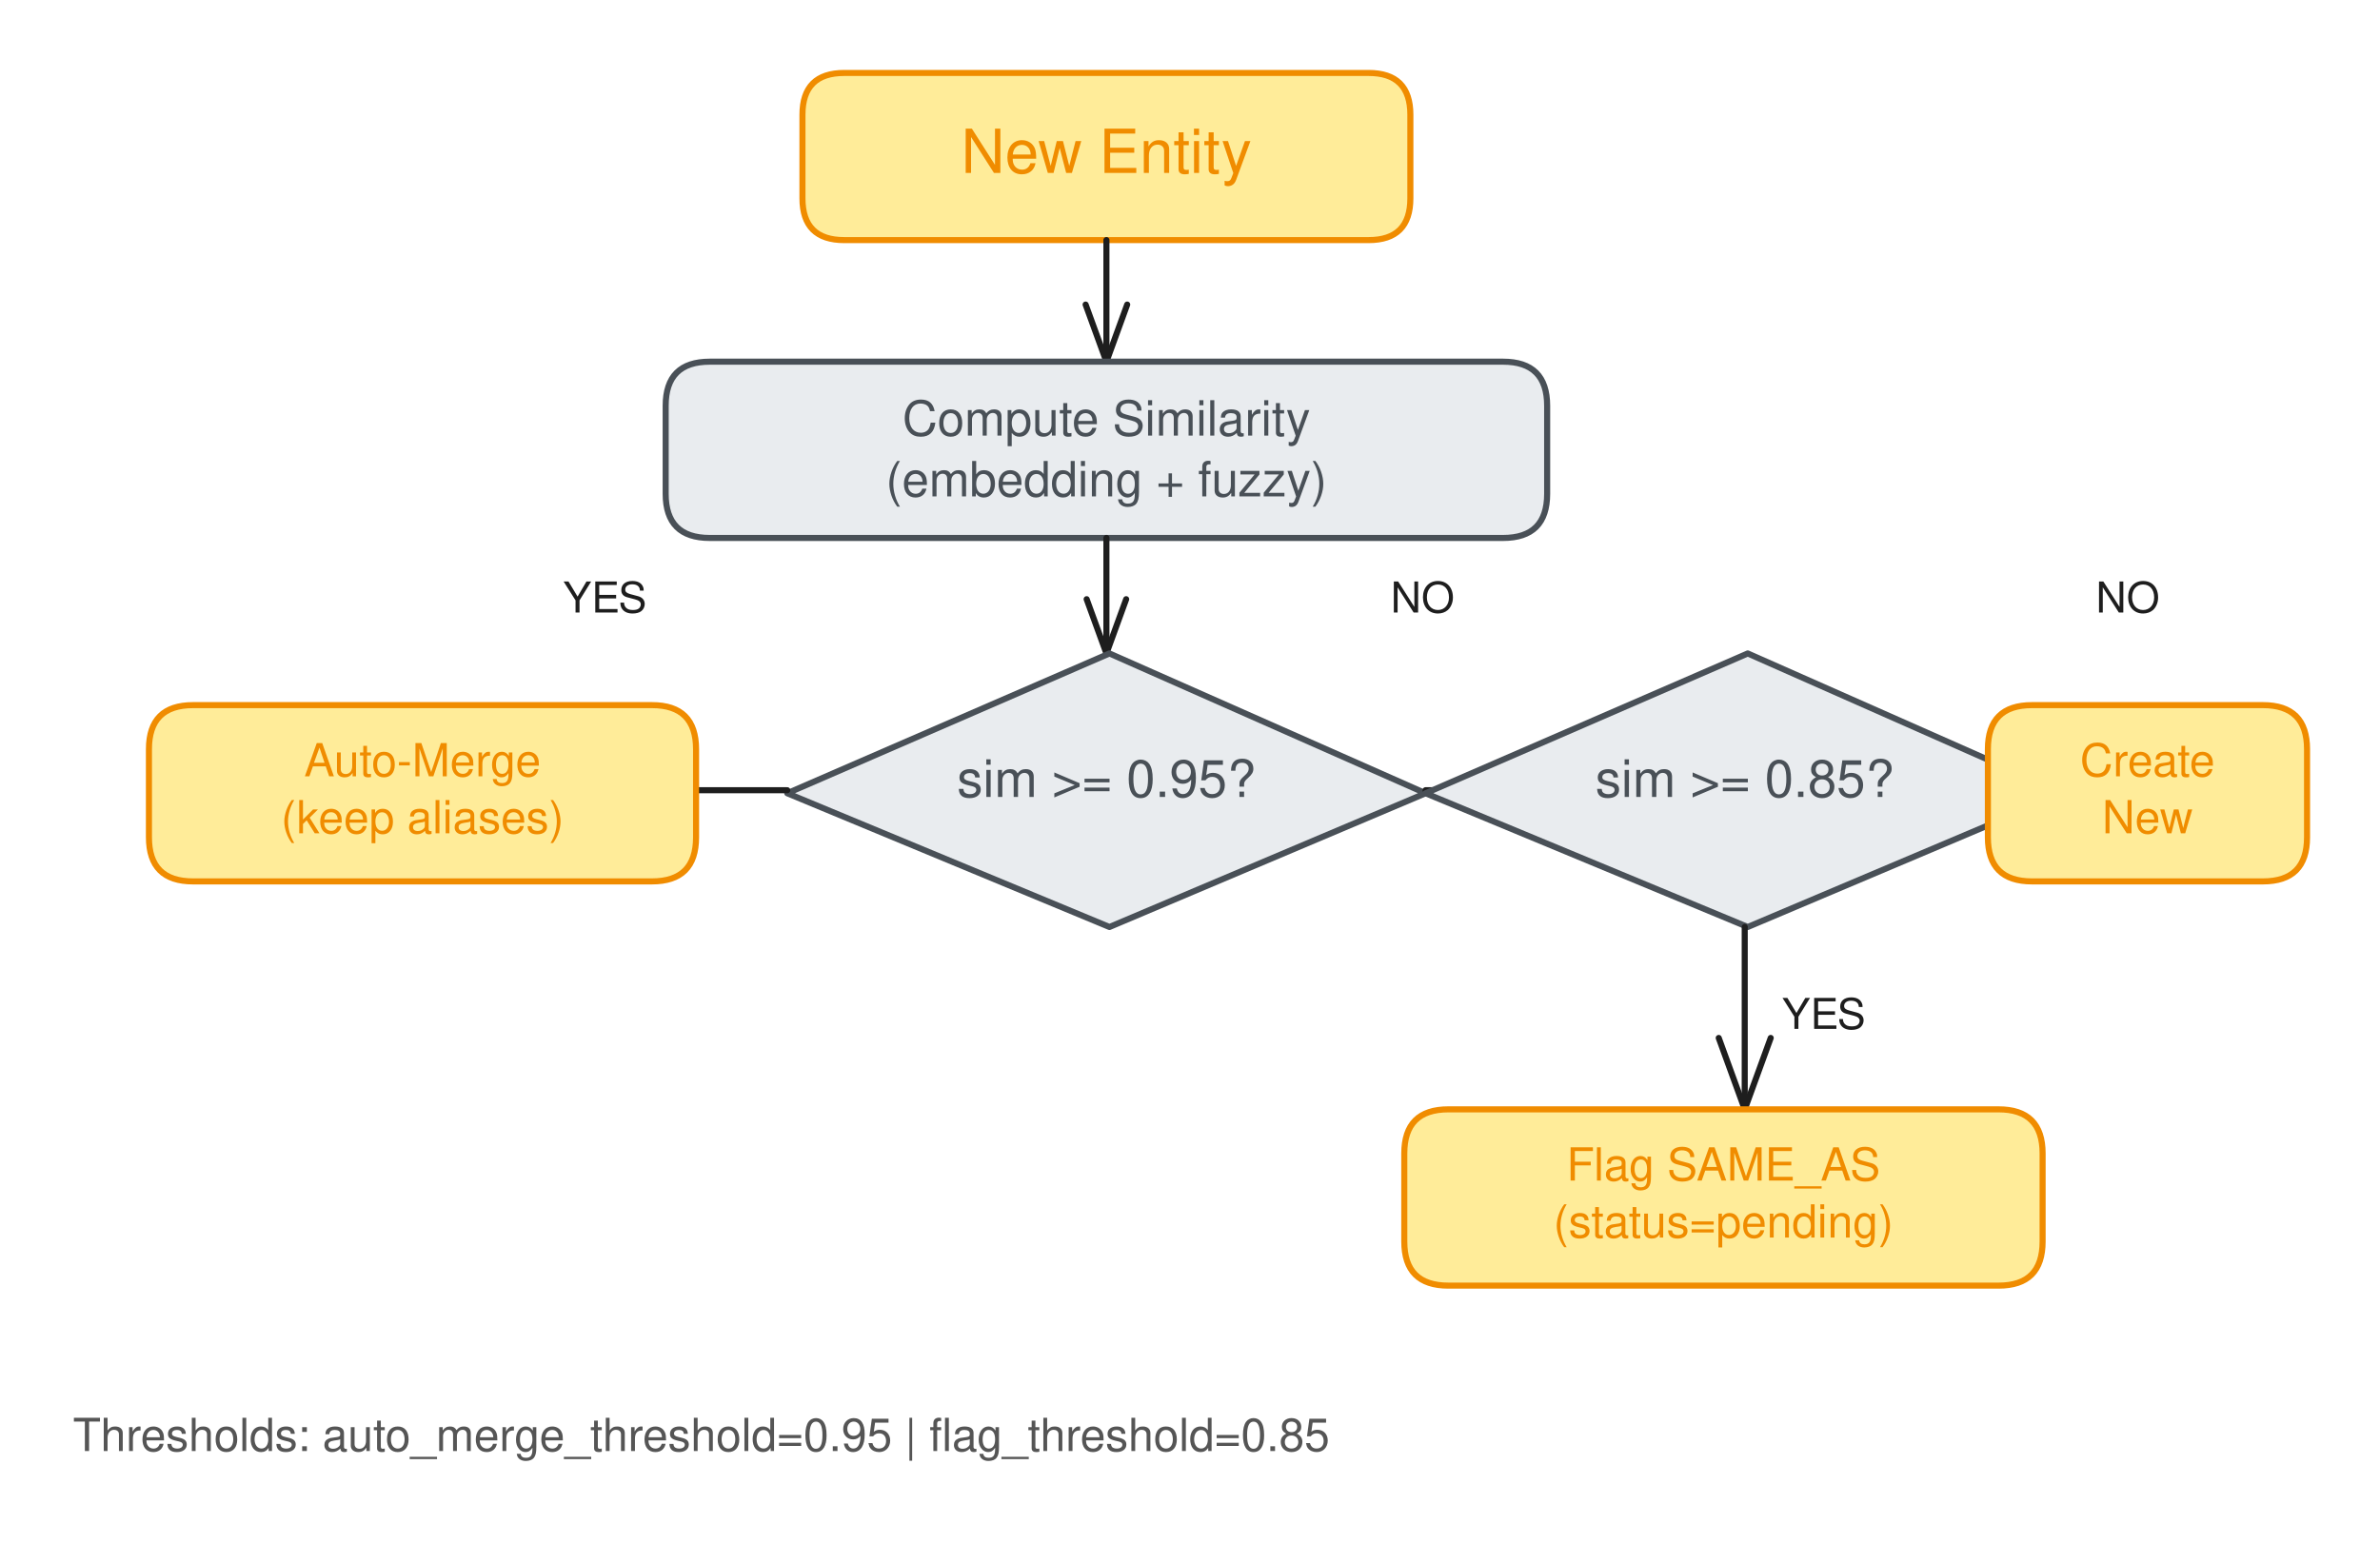
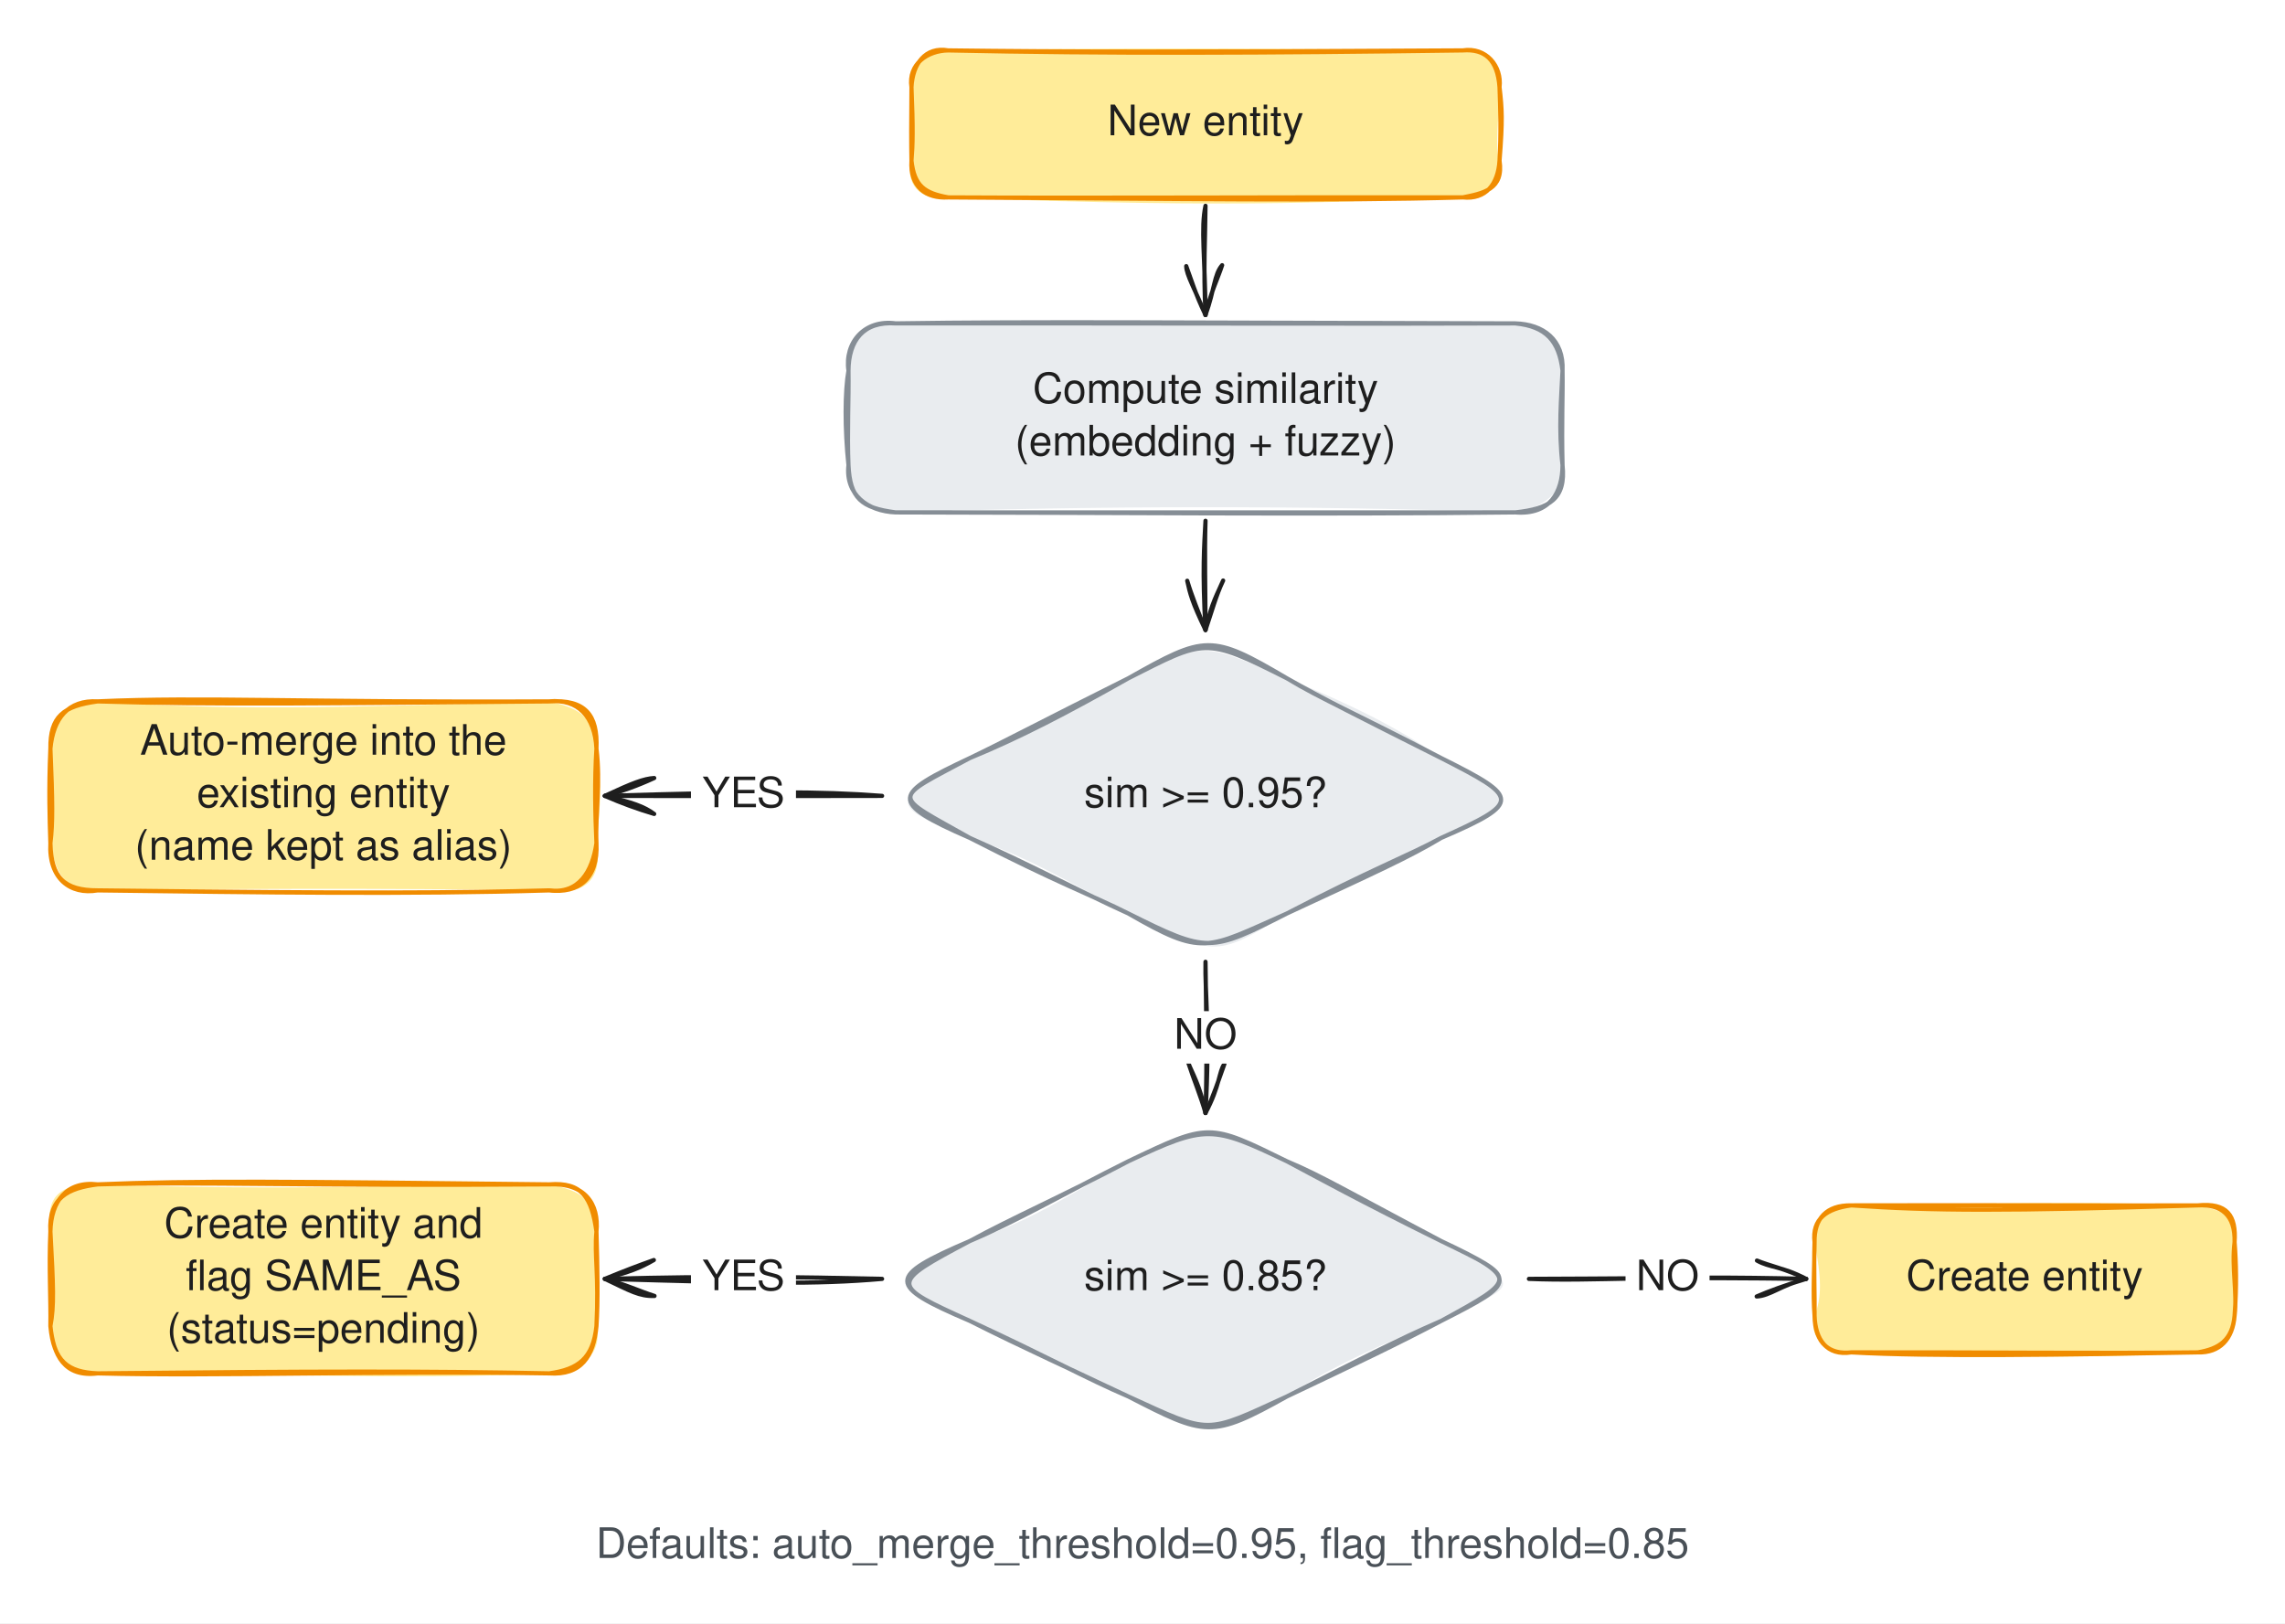
- <svg xmlns="http://www.w3.org/2000/svg" version="1.1" viewBox="0 0 783 508" width="783" height="508">
+ <svg xmlns="http://www.w3.org/2000/svg" version="1.1" viewBox="0 0 1088 773" width="1088" height="773">
  <defs>
    <style class="style-fonts">
      </style>
  </defs>
-   <rect x="0" y="0" width="783" height="508" fill="#ffffff" />
-   <g stroke-linecap="round" transform="translate(264 24) rotate(0 100 27.5)">
-     <path d="M13.75 0 C55.14 0, 96.54 0, 186.25 0 C195.42 0, 200 4.58, 200 13.75 C200 20.64, 200 27.54, 200 41.25 C200 50.42, 195.42 55, 186.25 55 C139.53 55, 92.81 55, 13.75 55 C4.58 55, 0 50.42, 0 41.25 C0 33.37, 0 25.49, 0 13.75 C0 4.58, 4.58 0, 13.75 0" stroke="none" stroke-width="0" fill="#ffec99" />
-     <path d="M13.75 0 C48.25 0, 82.75 0, 186.25 0 M13.75 0 C73.09 0, 132.43 0, 186.25 0 M186.25 0 C195.42 0, 200 4.58, 200 13.75 M186.25 0 C195.42 0, 200 4.58, 200 13.75 M200 13.75 C200 20.21, 200 26.68, 200 41.25 M200 13.75 C200 24.17, 200 34.6, 200 41.25 M200 41.25 C200 50.42, 195.42 55, 186.25 55 M200 41.25 C200 50.42, 195.42 55, 186.25 55 M186.25 55 C146.34 55, 106.44 55, 13.75 55 M186.25 55 C146.29 55, 106.33 55, 13.75 55 M13.75 55 C4.58 55, 0 50.42, 0 41.25 M13.75 55 C4.58 55, 0 50.42, 0 41.25 M0 41.25 C0 30.98, 0 20.7, 0 13.75 M0 41.25 C0 31.55, 0 21.84, 0 13.75 M0 13.75 C0 4.58, 4.58 0, 13.75 0 M0 13.75 C0 4.58, 4.58 0, 13.75 0" stroke="#f08c00" stroke-width="2" fill="none" />
+   <rect x="0" y="0" width="1088" height="773" fill="#ffffff" />
+   <g stroke-linecap="round" transform="translate(434 24) rotate(0 140 35)">
+     <path d="M17.5 0 C102.2 -1.52, 185.84 -0.78, 262.5 0 C274.1 -3.42, 278.52 6.93, 280 17.5 C279.72 30.21, 277.68 47.99, 280 52.5 C283.35 63.33, 276.86 69.14, 262.5 70 C211.74 71.48, 163.09 75.74, 17.5 70 C3.34 72.29, -3.08 62.43, 0 52.5 C-1.42 44.19, 2.51 30.84, 0 17.5 C-0.94 6.49, 4.63 0.43, 17.5 0" stroke="none" stroke-width="0" fill="#ffec99" />
+     <path d="M17.5 0 C72.53 0.7, 127.76 0.79, 262.5 0 M17.5 0 C93.02 1.61, 168.56 1.3, 262.5 0 M262.5 0 C273.59 -1.76, 281.19 7.48, 280 17.5 M262.5 0 C273.08 -0.81, 279.07 4.46, 280 17.5 M280 17.5 C281.21 28.11, 281.54 32.93, 280 52.5 M280 17.5 C280.41 28.51, 280.74 39.66, 280 52.5 M280 52.5 C279.32 63.68, 273.52 71.15, 262.5 70 M280 52.5 C282.1 66.31, 272.04 68.08, 262.5 70 M262.5 70 C198.04 71.85, 130.93 70.62, 17.5 70 M262.5 70 C175.88 69.82, 89.28 70.4, 17.5 70 M17.5 70 C6.94 70.64, -0.83 65.05, 0 52.5 M17.5 70 C6.13 67.96, 1.33 64.51, 0 52.5 M0 52.5 C0.63 45.1, 0.82 37.09, 0 17.5 M0 52.5 C-0.16 43.9, -0.15 35.51, 0 17.5 M0 17.5 C-1.65 6.5, 7.62 0.12, 17.5 0 M0 17.5 C0.54 6.43, 6.58 -1.94, 17.5 0" stroke="#f08c00" stroke-width="2" fill="none" />
  </g>
-   <g transform="translate(269 39) rotate(0 95 12.5)">
-     <text x="95" y="17.9" font-family="Helvetica, Segoe UI Emoji" font-size="20px" fill="#f08c00" text-anchor="middle" style="white-space: pre;" direction="ltr" dominant-baseline="alphabetic">New Entity</text>
+   <g transform="translate(450 46.5) rotate(0 124 12.5)">
+     <text x="124" y="17.9" font-family="Helvetica, Segoe UI Emoji" font-size="20px" fill="#1e1e1e" text-anchor="middle" style="white-space: pre;" direction="ltr" dominant-baseline="alphabetic">New entity</text>
+   </g>
+   <g stroke-linecap="round" transform="translate(404 154) rotate(0 170 45)">
+     <path d="M22.5 0 C88.14 -0.83, 156.11 -1.92, 317.5 0 C329.07 0.12, 340.23 8.41, 340 22.5 C340.73 35.59, 340.31 47.35, 340 67.5 C341.48 80.51, 329.69 88.23, 317.5 90 C216.39 86.57, 116.18 86.84, 22.5 90 C7.48 88.36, -1.64 83.13, 0 67.5 C-3.5 54.66, -0.71 40.12, 0 22.5 C0.67 5.12, 10.59 -1.48, 22.5 0" stroke="none" stroke-width="0" fill="#e9ecef" />
+     <path d="M22.5 0 C88.52 -1.01, 157.59 -0.33, 317.5 0 M22.5 0 C138.38 -0.09, 255.41 0.28, 317.5 0 M317.5 0 C330.73 0.36, 340.7 7.66, 340 22.5 M317.5 0 C332.21 1.44, 338.33 8.45, 340 22.5 M340 22.5 C339.4 35.75, 337.98 50.13, 340 67.5 M340 22.5 C340.19 35.47, 339.52 46.75, 340 67.5 M340 67.5 C341.7 83.62, 333.79 88.27, 317.5 90 M340 67.5 C339.94 80.29, 334.12 91.32, 317.5 90 M317.5 90 C221.31 91.13, 122.53 90.09, 22.5 90 M317.5 90 C252.93 89.97, 188.88 90.06, 22.5 90 M22.5 90 C9.06 89.49, -1.54 81.49, 0 67.5 M22.5 90 C5.92 87.89, 0.76 83.23, 0 67.5 M0 67.5 C-1.84 50.05, -1.73 32.14, 0 22.5 M0 67.5 C-0.65 52.17, 0.23 35.26, 0 22.5 M0 22.5 C0.1 8.16, 7.09 -1.11, 22.5 0 M0 22.5 C-1.94 9.01, 7.7 -2.05, 22.5 0" stroke="#868e96" stroke-width="2" fill="none" />
+   </g>
+   <g transform="translate(420 174) rotate(0 154 25)">
+     <text x="154" y="17.9" font-family="Helvetica, Segoe UI Emoji" font-size="20px" fill="#1e1e1e" text-anchor="middle" style="white-space: pre;" direction="ltr" dominant-baseline="alphabetic">Compute similarity</text>
+     <text x="154" y="42.9" font-family="Helvetica, Segoe UI Emoji" font-size="20px" fill="#1e1e1e" text-anchor="middle" style="white-space: pre;" direction="ltr" dominant-baseline="alphabetic">(embedding + fuzzy)</text>
  </g>
  <g stroke-linecap="round">
-     <g transform="translate(364 79) rotate(0 0 20)">
-       <path d="M0 0 C0 8, 0 16, 0 40 M0 0 C0 11.52, 0 23.04, 0 40" stroke="#1e1e1e" stroke-width="2" fill="none" />
+     <g transform="translate(574 98) rotate(0 0 26)">
+       <path d="M0 0 C-2.32 10.75, -0.19 24.27, 0 52 M0 0 C-0.11 14.96, -1.07 29.03, 0 52" stroke="#1e1e1e" stroke-width="2" fill="none" />
    </g>
-     <g transform="translate(364 79) rotate(0 0 20)">
-       <path d="M-6.84 21.21 C-5.47 24.97, -4.1 28.72, 0 40 M-6.84 21.21 C-4.87 26.62, -2.9 32.03, 0 40" stroke="#1e1e1e" stroke-width="2" fill="none" />
+     <g transform="translate(574 98) rotate(0 0 26)">
+       <path d="M-9.17 28.74 C-9.15 32.88, -4.94 39.87, 0 52 M-9.17 28.74 C-6.64 35.55, -5.01 41.49, 0 52" stroke="#1e1e1e" stroke-width="2" fill="none" />
    </g>
-     <g transform="translate(364 79) rotate(0 0 20)">
-       <path d="M6.84 21.21 C5.47 24.97, 4.1 28.72, 0 40 M6.84 21.21 C4.87 26.62, 2.9 32.03, 0 40" stroke="#1e1e1e" stroke-width="2" fill="none" />
+     <g transform="translate(574 98) rotate(0 0 26)">
+       <path d="M7.92 28.29 C4.06 32.7, 4.39 39.79, 0 52 M7.92 28.29 C5.62 35.26, 2.41 41.33, 0 52" stroke="#1e1e1e" stroke-width="2" fill="none" />
    </g>
  </g>
  <mask />
-   <g stroke-linecap="round" transform="translate(219 119) rotate(0 145 29)">
-     <path d="M14.5 0 C92.78 0, 171.06 0, 275.5 0 C285.17 0, 290 4.83, 290 14.5 C290 21.08, 290 27.65, 290 43.5 C290 53.17, 285.17 58, 275.5 58 C203.17 58, 130.85 58, 14.5 58 C4.83 58, 0 53.17, 0 43.5 C0 37.23, 0 30.96, 0 14.5 C0 4.83, 4.83 0, 14.5 0" stroke="none" stroke-width="0" fill="#e9ecef" />
-     <path d="M14.5 0 C66.71 0, 118.91 0, 275.5 0 M14.5 0 C108.45 0, 202.4 0, 275.5 0 M275.5 0 C285.17 0, 290 4.83, 290 14.5 M275.5 0 C285.17 0, 290 4.83, 290 14.5 M290 14.5 C290 22.84, 290 31.18, 290 43.5 M290 14.5 C290 24.58, 290 34.66, 290 43.5 M290 43.5 C290 53.17, 285.17 58, 275.5 58 M290 43.5 C290 53.17, 285.17 58, 275.5 58 M275.5 58 C202.85 58, 130.19 58, 14.5 58 M275.5 58 C202.65 58, 129.81 58, 14.5 58 M14.5 58 C4.83 58, 0 53.17, 0 43.5 M14.5 58 C4.83 58, 0 53.17, 0 43.5 M0 43.5 C0 36.71, 0 29.93, 0 14.5 M0 43.5 C0 32.42, 0 21.34, 0 14.5 M0 14.5 C0 4.83, 4.83 0, 14.5 0 M0 14.5 C0 4.83, 4.83 0, 14.5 0" stroke="#495057" stroke-width="2" fill="none" />
+   <g stroke-linecap="round" transform="translate(424 304) rotate(0 150 75)">
+     <path d="M188.75 19 C217.95 30.88, 242.23 42.65, 262.25 57 C298.72 74.24, 302.79 76.64, 262.25 95 C242.4 104.71, 230.41 111.21, 188.75 131 C153.28 153.47, 154.32 150.45, 113.25 131 C83.34 115.18, 62.83 102.69, 37.75 95 C-3.52 79.28, 0.52 76.57, 37.75 57 C62.8 45.26, 91.23 28.32, 113.25 19 C150.47 0.28, 149.73 2.86, 188.75 19" stroke="none" stroke-width="0" fill="#e9ecef" />
+     <path d="M188.75 19 C205.09 28.96, 221.55 35.7, 262.25 57 M188.75 19 C205.83 28.7, 222.69 37.11, 262.25 57 M262.25 57 C298.45 75.53, 301.98 77.92, 262.25 95 M262.25 57 C300.9 76.21, 299.52 78.14, 262.25 95 M262.25 95 C246.15 103.73, 229.64 109.69, 188.75 131 M262.25 95 C247.08 104.11, 231.72 111.05, 188.75 131 M188.75 131 C152.28 149.53, 151.2 149.95, 113.25 131 M188.75 131 C150.01 148.17, 149.03 151.59, 113.25 131 M113.25 131 C95.53 122.09, 80.19 116.78, 37.75 95 M113.25 131 C89.38 120.18, 65.53 107.22, 37.75 95 M37.75 95 C-1.76 77.77, 1.41 74.16, 37.75 57 M37.75 95 C0.2 73.78, -0.08 77.31, 37.75 57 M37.75 57 C61.9 47.07, 84.38 35.32, 113.25 19 M37.75 57 C53.63 49.42, 70.2 40.53, 113.25 19 M113.25 19 C149.71 0.63, 149.28 -0.96, 188.75 19 M113.25 19 C149.94 -1.72, 152.68 -2.22, 188.75 19" stroke="#868e96" stroke-width="2" fill="none" />
  </g>
-   <g transform="translate(224 129) rotate(0 140 19)">
-     <text x="140" y="14.32" font-family="Helvetica, Segoe UI Emoji" font-size="16px" fill="#495057" text-anchor="middle" style="white-space: pre;" direction="ltr" dominant-baseline="alphabetic">Compute Similarity</text>
-     <text x="140" y="34.32" font-family="Helvetica, Segoe UI Emoji" font-size="16px" fill="#495057" text-anchor="middle" style="white-space: pre;" direction="ltr" dominant-baseline="alphabetic">(embedding + fuzzy)</text>
+   <g transform="translate(440 366.5) rotate(0 134 12.5)">
+     <text x="134" y="17.9" font-family="Helvetica, Segoe UI Emoji" font-size="20px" fill="#1e1e1e" text-anchor="middle" style="white-space: pre;" direction="ltr" dominant-baseline="alphabetic">sim &gt;= 0.95?</text>
  </g>
  <g stroke-linecap="round">
-     <g transform="translate(364 177) rotate(0 0 19)">
-       <path d="M0 0 C0 7.6, 0 15.2, 0 38 M0 0 C0 11.55, 0 23.1, 0 38" stroke="#1e1e1e" stroke-width="2" fill="none" />
+     <g transform="translate(574 248) rotate(0 0 26)">
+       <path d="M0 0 C-0.65 12.54, -1.58 23.25, 0 52 M0 0 C-0.51 15.9, -0.02 32.94, 0 52" stroke="#1e1e1e" stroke-width="2" fill="none" />
    </g>
-     <g transform="translate(364 177) rotate(0 0 19)">
-       <path d="M-6.5 20.15 C-5.2 23.72, -3.9 27.29, 0 38 M-6.5 20.15 C-4.52 25.57, -2.55 31, 0 38" stroke="#1e1e1e" stroke-width="2" fill="none" />
+     <g transform="translate(574 248) rotate(0 0 26)">
+       <path d="M-8.7 28.56 C-7.4 34.6, -6.36 38.83, 0 52 M-8.7 28.56 C-6.66 35.48, -3.43 43.53, 0 52" stroke="#1e1e1e" stroke-width="2" fill="none" />
    </g>
-     <g transform="translate(364 177) rotate(0 0 19)">
-       <path d="M6.5 20.15 C5.2 23.72, 3.9 27.29, 0 38 M6.5 20.15 C4.52 25.57, 2.55 31, 0 38" stroke="#1e1e1e" stroke-width="2" fill="none" />
+     <g transform="translate(574 248) rotate(0 0 26)">
+       <path d="M8.4 28.45 C5.82 34.55, 2.97 38.8, 0 52 M8.4 28.45 C5.06 35.38, 2.9 43.47, 0 52" stroke="#1e1e1e" stroke-width="2" fill="none" />
    </g>
  </g>
  <mask />
-   <g stroke-linecap="round" transform="translate(259 215) rotate(0 105 45)">
-     <path d="M106 0 L210 46 L106 90 L0 46" stroke="none" stroke-width="0" fill="#e9ecef" fill-rule="evenodd" />
-     <path d="M106 0 C126.8 9.2, 147.61 18.4, 210 46 M106 0 C145.1 17.29, 184.2 34.59, 210 46 M210 46 C180.77 58.37, 151.54 70.73, 106 90 M210 46 C188.97 54.9, 167.93 63.8, 106 90 M106 90 C75.04 77.15, 44.07 64.29, 0 46 M106 90 C71.31 75.6, 36.62 61.2, 0 46 M0 46 C34.5 31.03, 69.01 16.05, 106 0 M0 46 C22.49 36.24, 44.98 26.48, 106 0" stroke="#495057" stroke-width="2" fill="none" />
+   <g stroke-linecap="round" transform="translate(24 334) rotate(0 130 45)">
+     <path d="M22.5 0 C81.06 4.35, 135.03 3.17, 237.5 0 C253.37 3.55, 258.16 7.88, 260 22.5 C263.5 43.15, 260.74 57.69, 260 67.5 C263.09 84.23, 254.76 92.67, 237.5 90 C157.55 88.87, 81.45 89.19, 22.5 90 C7.69 90.99, 2.68 83, 0 67.5 C-1.13 58.16, -1.76 49.95, 0 22.5 C-1.73 10.43, 9.07 0, 22.5 0" stroke="none" stroke-width="0" fill="#ffec99" />
+     <path d="M22.5 0 C72.2 -2.28, 121.64 0.62, 237.5 0 M22.5 0 C77.73 1.7, 133.06 0.92, 237.5 0 M237.5 0 C251.16 -1.29, 259.25 7.19, 260 22.5 M237.5 0 C254.59 -1.03, 260.71 6.23, 260 22.5 M260 22.5 C262.05 39.21, 259.37 53.79, 260 67.5 M260 22.5 C259.05 37.02, 259.37 54.34, 260 67.5 M260 67.5 C260.85 84.44, 251.6 91.63, 237.5 90 M260 67.5 C258.07 81.04, 251.55 91.85, 237.5 90 M237.5 90 C170.89 92.01, 100.43 90.99, 22.5 90 M237.5 90 C193.75 91.18, 148.84 91.53, 22.5 90 M22.5 90 C6.42 90.04, 0.36 83.82, 0 67.5 M22.5 90 C9.49 92.27, -0.92 84.38, 0 67.5 M0 67.5 C1.19 57.79, 1.08 48.04, 0 22.5 M0 67.5 C-0.37 55.56, -0.87 42.66, 0 22.5 M0 22.5 C1.33 8.11, 8.47 -0.8, 22.5 0 M0 22.5 C-0.19 7.16, 6.07 2.22, 22.5 0" stroke="#f08c00" stroke-width="2" fill="none" />
  </g>
-   <g transform="translate(284 247) rotate(0 80 13)">
-     <text x="80" y="15.215" font-family="Helvetica, Segoe UI Emoji" font-size="17px" fill="#495057" text-anchor="middle" style="white-space: pre;" direction="ltr" dominant-baseline="alphabetic">sim &gt;= 0.95?</text>
+   <g transform="translate(40 341.5) rotate(0 114 37.5)">
+     <text x="114" y="17.9" font-family="Helvetica, Segoe UI Emoji" font-size="20px" fill="#1e1e1e" text-anchor="middle" style="white-space: pre;" direction="ltr" dominant-baseline="alphabetic">Auto-merge into the</text>
+     <text x="114" y="42.9" font-family="Helvetica, Segoe UI Emoji" font-size="20px" fill="#1e1e1e" text-anchor="middle" style="white-space: pre;" direction="ltr" dominant-baseline="alphabetic">existing entity</text>
+     <text x="114" y="67.9" font-family="Helvetica, Segoe UI Emoji" font-size="20px" fill="#1e1e1e" text-anchor="middle" style="white-space: pre;" direction="ltr" dominant-baseline="alphabetic">(name kept as alias)</text>
  </g>
-   <g stroke-linecap="round">
-     <g transform="translate(259 260) rotate(0 -65 0)">
-       <path d="M0 0 C-26.01 0, -52.01 0, -130 0 M0 0 C-41.59 0, -83.18 0, -130 0" stroke="#1e1e1e" stroke-width="2" fill="none" />
+   <g mask="url(#mask-a-d1-merge)" stroke-linecap="round">
+     <g transform="translate(420 379) rotate(0 -66 0)">
+       <path d="M0 0 C-29.53 -2.28, -59.5 -2.18, -132 0 M0 0 C-45.45 0.13, -91.28 0.11, -132 0" stroke="#1e1e1e" stroke-width="2" fill="none" />
    </g>
-     <g transform="translate(259 260) rotate(0 -65 0)">
-       <path d="M-106.51 -8.55 C-111.21 -6.84, -115.91 -5.13, -130 0 M-106.51 -8.55 C-114.02 -5.81, -121.54 -3.08, -130 0" stroke="#1e1e1e" stroke-width="2" fill="none" />
+     <g transform="translate(420 379) rotate(0 -66 0)">
+       <path d="M-108.49 -8.5 C-113.46 -8.2, -118.8 -6.17, -132 0 M-108.49 -8.5 C-116.37 -4.86, -124.57 -1.93, -132 0" stroke="#1e1e1e" stroke-width="2" fill="none" />
    </g>
-     <g transform="translate(259 260) rotate(0 -65 0)">
-       <path d="M-106.51 8.55 C-111.21 6.84, -115.91 5.13, -130 0 M-106.51 8.55 C-114.02 5.81, -121.54 3.08, -130 0" stroke="#1e1e1e" stroke-width="2" fill="none" />
+     <g transform="translate(420 379) rotate(0 -66 0)">
+       <path d="M-108.52 8.6 C-113.34 5.02, -118.67 3.17, -132 0 M-108.52 8.6 C-116.3 6.31, -124.5 3.31, -132 0" stroke="#1e1e1e" stroke-width="2" fill="none" />
    </g>
  </g>
-   <mask />
-   <g stroke-linecap="round" transform="translate(49 232) rotate(0 90 29)">
-     <path d="M14.5 0 C50.71 0, 86.92 0, 165.5 0 C175.17 0, 180 4.83, 180 14.5 C180 23.32, 180 32.15, 180 43.5 C180 53.17, 175.17 58, 165.5 58 C131.52 58, 97.53 58, 14.5 58 C4.83 58, 0 53.17, 0 43.5 C0 34.25, 0 25, 0 14.5 C0 4.83, 4.83 0, 14.5 0" stroke="none" stroke-width="0" fill="#ffec99" />
-     <path d="M14.5 0 C44.71 0, 74.92 0, 165.5 0 M14.5 0 C54.35 0, 94.21 0, 165.5 0 M165.5 0 C175.17 0, 180 4.83, 180 14.5 M165.5 0 C175.17 0, 180 4.83, 180 14.5 M180 14.5 C180 20.59, 180 26.68, 180 43.5 M180 14.5 C180 22.45, 180 30.41, 180 43.5 M180 43.5 C180 53.17, 175.17 58, 165.5 58 M180 43.5 C180 53.17, 175.17 58, 165.5 58 M165.5 58 C106.9 58, 48.3 58, 14.5 58 M165.5 58 C106.63 58, 47.77 58, 14.5 58 M14.5 58 C4.83 58, 0 53.17, 0 43.5 M14.5 58 C4.83 58, 0 53.17, 0 43.5 M0 43.5 C0 36.49, 0 29.48, 0 14.5 M0 43.5 C0 34.31, 0 25.11, 0 14.5 M0 14.5 C0 4.83, 4.83 0, 14.5 0 M0 14.5 C0 4.83, 4.83 0, 14.5 0" stroke="#f08c00" stroke-width="2" fill="none" />
+   <mask id="mask-a-d1-merge">
+     <rect x="0" y="0" fill="#fff" width="652" height="479" />
+     <rect x="329" y="366.5" fill="#000" width="50" height="25" opacity="1" />
+   </mask>
+   <g transform="translate(329 366.5) rotate(0 25 11.71001)">
+     <text x="25" y="17.9" font-family="Helvetica, Segoe UI Emoji" font-size="20px" fill="#1e1e1e" text-anchor="middle" style="white-space: pre;" direction="ltr" dominant-baseline="alphabetic">YES</text>
  </g>
-   <g transform="translate(54 242) rotate(0 85 19)">
-     <text x="85" y="13.425" font-family="Helvetica, Segoe UI Emoji" font-size="15px" fill="#f08c00" text-anchor="middle" style="white-space: pre;" direction="ltr" dominant-baseline="alphabetic">Auto-Merge</text>
-     <text x="85" y="32.175" font-family="Helvetica, Segoe UI Emoji" font-size="15px" fill="#f08c00" text-anchor="middle" style="white-space: pre;" direction="ltr" dominant-baseline="alphabetic">(keep aliases)</text>
+   <g stroke-linecap="round" transform="translate(424 534) rotate(0 150 75)">
+     <path d="M188.75 19 C204.32 26.41, 223.22 36.14, 262.25 57 C301.34 79.43, 301.58 76.02, 262.25 95 C229.94 107.03, 201.42 121.68, 188.75 131 C150.36 149.41, 149.44 150.84, 113.25 131 C97.1 119.85, 75.92 115.92, 37.75 95 C-2.06 76.34, -1.64 74.02, 37.75 57 C68.8 47.27, 93.65 29.65, 113.25 19 C152.48 -3.13, 153.96 3.39, 188.75 19" stroke="none" stroke-width="0" fill="#e9ecef" />
+     <path d="M188.75 19 C205.24 25.85, 221.22 35.38, 262.25 57 M188.75 19 C205.11 27.66, 222.61 37.43, 262.25 57 M262.25 57 C300.28 74.94, 298.28 76.71, 262.25 95 M262.25 57 C299.08 74.86, 299.23 74.78, 262.25 95 M262.25 95 C240.91 104.26, 222.96 113.57, 188.75 131 M262.25 95 C242.54 105.41, 223.76 114.42, 188.75 131 M188.75 131 C152.61 151.15, 149.97 149.86, 113.25 131 M188.75 131 C149.36 149.05, 152.93 149.13, 113.25 131 M113.25 131 C92.93 122.29, 75.81 112.57, 37.75 95 M113.25 131 C87.35 118.68, 63.39 107.92, 37.75 95 M37.75 95 C-0.18 77.74, -1.05 77.54, 37.75 57 M37.75 95 C-1.77 78.13, -2.04 74.05, 37.75 57 M37.75 57 C60.91 47.21, 84.28 33.42, 113.25 19 M37.75 57 C58.74 45.58, 81.64 35.7, 113.25 19 M113.25 19 C151.82 0.58, 151.55 0.73, 188.75 19 M113.25 19 C150.45 1.49, 153.08 2, 188.75 19" stroke="#868e96" stroke-width="2" fill="none" />
  </g>
-   <g stroke-linecap="round">
-     <g transform="translate(469 260) rotate(0 50 0)">
-       <path d="M0 0 C20.01 0, 40.01 0, 100 0 M0 0 C20.79 0, 41.58 0, 100 0" stroke="#1e1e1e" stroke-width="2" fill="none" />
+   <g transform="translate(440 596.5) rotate(0 134 12.5)">
+     <text x="134" y="17.9" font-family="Helvetica, Segoe UI Emoji" font-size="20px" fill="#1e1e1e" text-anchor="middle" style="white-space: pre;" direction="ltr" dominant-baseline="alphabetic">sim &gt;= 0.85?</text>
+   </g>
+   <g mask="url(#mask-a-d1-d2)" stroke-linecap="round">
+     <g transform="translate(574 458) rotate(0 0 36)">
+       <path d="M0 0 C-0.35 14.58, 2.24 32.63, 0 72 M0 0 C0.29 23.75, 0.84 46.72, 0 72" stroke="#1e1e1e" stroke-width="2" fill="none" />
    </g>
-     <g transform="translate(469 260) rotate(0 50 0)">
-       <path d="M76.51 8.55 C81.21 6.84, 85.91 5.13, 100 0 M76.51 8.55 C81.39 6.77, 86.28 4.99, 100 0" stroke="#1e1e1e" stroke-width="2" fill="none" />
+     <g transform="translate(574 458) rotate(0 0 36)">
+       <path d="M-8.1 48.35 C-6.85 52.02, -2.42 59.09, 0 72 M-8.1 48.35 C-5.46 56.48, -2.3 63.83, 0 72" stroke="#1e1e1e" stroke-width="2" fill="none" />
    </g>
-     <g transform="translate(469 260) rotate(0 50 0)">
-       <path d="M76.51 -8.55 C81.21 -6.84, 85.91 -5.13, 100 0 M76.51 -8.55 C81.39 -6.77, 86.28 -4.99, 100 0" stroke="#1e1e1e" stroke-width="2" fill="none" />
+     <g transform="translate(574 458) rotate(0 0 36)">
+       <path d="M9 48.67 C6.37 52.11, 6.91 59.1, 0 72 M9 48.67 C6.11 56.75, 3.76 64, 0 72" stroke="#1e1e1e" stroke-width="2" fill="none" />
    </g>
  </g>
-   <mask />
-   <g stroke-linecap="round" transform="translate(469 215) rotate(0 105 45)">
-     <path d="M106 0 L210 46 L106 90 L0 46" stroke="none" stroke-width="0" fill="#e9ecef" fill-rule="evenodd" />
-     <path d="M106 0 C126.81 9.2, 147.61 18.41, 210 46 M106 0 C142.6 16.19, 179.2 32.37, 210 46 M210 46 C172.34 61.93, 134.68 77.87, 106 90 M210 46 C188.73 55, 167.46 64, 106 90 M106 90 C65.27 73.09, 24.55 56.19, 0 46 M106 90 C79.02 78.8, 52.04 67.6, 0 46 M0 46 C26.61 34.45, 53.21 22.91, 106 0 M0 46 C23.78 35.68, 47.56 25.36, 106 0" stroke="#495057" stroke-width="2" fill="none" />
+   <mask id="mask-a-d1-d2">
+     <rect x="0" y="0" fill="#fff" width="674" height="630" />
+     <rect x="554" y="481.5" fill="#000" width="40" height="25" opacity="1" />
+   </mask>
+   <g transform="translate(554 481.5) rotate(0 20.44457 12.5)">
+     <text x="20" y="17.9" font-family="Helvetica, Segoe UI Emoji" font-size="20px" fill="#1e1e1e" text-anchor="middle" style="white-space: pre;" direction="ltr" dominant-baseline="alphabetic">NO</text>
  </g>
-   <g transform="translate(494 247) rotate(0 80 13)">
-     <text x="80" y="15.215" font-family="Helvetica, Segoe UI Emoji" font-size="17px" fill="#495057" text-anchor="middle" style="white-space: pre;" direction="ltr" dominant-baseline="alphabetic">sim &gt;= 0.85?</text>
+   <g stroke-linecap="round" transform="translate(24 564) rotate(0 130 45)">
+     <path d="M22.5 0 C108.34 3.21, 186.12 0.06, 237.5 0 C254.31 3.31, 257.8 7.16, 260 22.5 C258.38 40.03, 262.09 54.68, 260 67.5 C262.83 79.59, 254.32 89.01, 237.5 90 C165.34 93.41, 92.35 89.53, 22.5 90 C10.38 89.7, 1.24 85.24, 0 67.5 C-0.9 51.43, 1.11 42.66, 0 22.5 C-2.52 5.51, 4.65 -0.42, 22.5 0" stroke="none" stroke-width="0" fill="#ffec99" />
+     <path d="M22.5 0 C70.22 -1.36, 120.69 0.83, 237.5 0 M22.5 0 C68.39 -1.91, 112.68 -1.39, 237.5 0 M237.5 0 C254.4 -0.82, 261.31 9.23, 260 22.5 M237.5 0 C253.17 -1.25, 257.75 6.33, 260 22.5 M260 22.5 C258.91 33.82, 261.23 42.68, 260 67.5 M260 22.5 C260.49 39.42, 260.8 55.8, 260 67.5 M260 67.5 C258.37 82.86, 251.35 88.1, 237.5 90 M260 67.5 C258.65 82.05, 252.72 91.01, 237.5 90 M237.5 90 C157.22 88.7, 79.03 91.46, 22.5 90 M237.5 90 C181.25 88.85, 126.18 88.92, 22.5 90 M22.5 90 C8.23 89.44, 1.54 84.26, 0 67.5 M22.5 90 C6.58 91.99, 1.43 81.32, 0 67.5 M0 67.5 C1.84 57.79, 1.43 48.58, 0 22.5 M0 67.5 C0.23 54.74, -0.78 39.86, 0 22.5 M0 22.5 C0.3 8.06, 7.64 -1.73, 22.5 0 M0 22.5 C-0.91 6.22, 8.49 1.78, 22.5 0" stroke="#f08c00" stroke-width="2" fill="none" />
  </g>
-   <g stroke-linecap="round">
-     <g transform="translate(574 305) rotate(0 0 30)">
-       <path d="M0 0 C0 12, 0 24.01, 0 60 M0 0 C0 17.75, 0 35.51, 0 60" stroke="#1e1e1e" stroke-width="2" fill="none" />
+   <g transform="translate(40 571.5) rotate(0 114 37.5)">
+     <text x="114" y="17.9" font-family="Helvetica, Segoe UI Emoji" font-size="20px" fill="#1e1e1e" text-anchor="middle" style="white-space: pre;" direction="ltr" dominant-baseline="alphabetic">Create entity and</text>
+     <text x="114" y="42.9" font-family="Helvetica, Segoe UI Emoji" font-size="20px" fill="#1e1e1e" text-anchor="middle" style="white-space: pre;" direction="ltr" dominant-baseline="alphabetic">flag SAME_AS</text>
+     <text x="114" y="67.9" font-family="Helvetica, Segoe UI Emoji" font-size="20px" fill="#1e1e1e" text-anchor="middle" style="white-space: pre;" direction="ltr" dominant-baseline="alphabetic">(status=pending)</text>
+   </g>
+   <g mask="url(#mask-a-d2-flag)" stroke-linecap="round">
+     <g transform="translate(420 609) rotate(0 -66 0)">
+       <path d="M0 0 C-31.83 2.78, -60.64 2.07, -132 0 M0 0 C-39.96 -0.91, -78.23 -1.44, -132 0" stroke="#1e1e1e" stroke-width="2" fill="none" />
    </g>
-     <g transform="translate(574 305) rotate(0 0 30)">
-       <path d="M-8.55 36.51 C-6.84 41.21, -5.13 45.91, 0 60 M-8.55 36.51 C-6.02 43.46, -3.49 50.41, 0 60" stroke="#1e1e1e" stroke-width="2" fill="none" />
+     <g transform="translate(420 609) rotate(0 -66 0)">
+       <path d="M-108.67 -8.97 C-115.82 -4.85, -119.95 -3.52, -132 0 M-108.67 -8.97 C-116.21 -6.27, -122.02 -4.11, -132 0" stroke="#1e1e1e" stroke-width="2" fill="none" />
    </g>
-     <g transform="translate(574 305) rotate(0 0 30)">
-       <path d="M8.55 36.51 C6.84 41.21, 5.13 45.91, 0 60 M8.55 36.51 C6.02 43.46, 3.49 50.41, 0 60" stroke="#1e1e1e" stroke-width="2" fill="none" />
+     <g transform="translate(420 609) rotate(0 -66 0)">
+       <path d="M-108.36 8.13 C-115.56 8.37, -119.76 5.81, -132 0 M-108.36 8.13 C-115.93 5.72, -121.84 2.77, -132 0" stroke="#1e1e1e" stroke-width="2" fill="none" />
    </g>
  </g>
-   <mask />
-   <g stroke-linecap="round" transform="translate(462 365) rotate(0 105 29)">
-     <path d="M14.5 0 C86.84 0, 159.19 0, 195.5 0 C205.17 0, 210 4.83, 210 14.5 C210 23.41, 210 32.31, 210 43.5 C210 53.17, 205.17 58, 195.5 58 C139.67 58, 83.84 58, 14.5 58 C4.83 58, 0 53.17, 0 43.5 C0 35.82, 0 28.14, 0 14.5 C0 4.83, 4.83 0, 14.5 0" stroke="none" stroke-width="0" fill="#ffec99" />
-     <path d="M14.5 0 C50.72 0, 86.93 0, 195.5 0 M14.5 0 C57.92 0, 101.34 0, 195.5 0 M195.5 0 C205.17 0, 210 4.83, 210 14.5 M195.5 0 C205.17 0, 210 4.83, 210 14.5 M210 14.5 C210 24.65, 210 34.8, 210 43.5 M210 14.5 C210 25.82, 210 37.15, 210 43.5 M210 43.5 C210 53.17, 205.17 58, 195.5 58 M210 43.5 C210 53.17, 205.17 58, 195.5 58 M195.5 58 C138.77 58, 82.03 58, 14.5 58 M195.5 58 C138.23 58, 80.96 58, 14.5 58 M14.5 58 C4.83 58, 0 53.17, 0 43.5 M14.5 58 C4.83 58, 0 53.17, 0 43.5 M0 43.5 C0 33.75, 0 24, 0 14.5 M0 43.5 C0 33.98, 0 24.46, 0 14.5 M0 14.5 C0 4.83, 4.83 0, 14.5 0 M0 14.5 C0 4.83, 4.83 0, 14.5 0" stroke="#f08c00" stroke-width="2" fill="none" />
+   <mask id="mask-a-d2-flag">
+     <rect x="0" y="0" fill="#fff" width="652" height="709" />
+     <rect x="329" y="596.5" fill="#000" width="50" height="25" opacity="1" />
+   </mask>
+   <g transform="translate(329 596.5) rotate(0 25 12.9687)">
+     <text x="25" y="17.9" font-family="Helvetica, Segoe UI Emoji" font-size="20px" fill="#1e1e1e" text-anchor="middle" style="white-space: pre;" direction="ltr" dominant-baseline="alphabetic">YES</text>
  </g>
-   <g transform="translate(467 375) rotate(0 100 19)">
-     <text x="100" y="13.425" font-family="Helvetica, Segoe UI Emoji" font-size="15px" fill="#f08c00" text-anchor="middle" style="white-space: pre;" direction="ltr" dominant-baseline="alphabetic">Flag SAME_AS</text>
-     <text x="100" y="32.175" font-family="Helvetica, Segoe UI Emoji" font-size="15px" fill="#f08c00" text-anchor="middle" style="white-space: pre;" direction="ltr" dominant-baseline="alphabetic">(status=pending)</text>
+   <g stroke-linecap="round" transform="translate(864 574) rotate(0 100 35)">
+     <path d="M17.5 0 C75.08 -0.93, 132.25 -2.06, 182.5 0 C196.44 3.2, 201.22 5.13, 200 17.5 C200.31 26.07, 200.05 33.37, 200 52.5 C199.1 66.14, 192.17 67.17, 182.5 70 C143.17 72.42, 107.43 72.79, 17.5 70 C6.46 69.05, -3.08 64.43, 0 52.5 C3.55 43.76, 3.28 34.6, 0 17.5 C0.68 4.99, 4.37 2.96, 17.5 0" stroke="none" stroke-width="0" fill="#ffec99" />
+     <path d="M17.5 0 C56.57 2.7, 90.51 2.79, 182.5 0 M17.5 0 C81.54 -0.18, 144.79 0.17, 182.5 0 M182.5 0 C193.69 -0.59, 200.34 4.58, 200 17.5 M182.5 0 C196.43 -1.36, 200.87 4.71, 200 17.5 M200 17.5 C198.51 29.64, 201.33 41.15, 200 52.5 M200 17.5 C200.74 27.2, 201.04 38.68, 200 52.5 M200 52.5 C199.14 63.74, 192.88 70.34, 182.5 70 M200 52.5 C198.93 64.22, 192.67 68.29, 182.5 70 M182.5 70 C133.17 70.57, 85.62 69.89, 17.5 70 M182.5 70 C118.69 71.18, 55.56 72.11, 17.5 70 M17.5 70 C7.47 71.14, 0.14 66.15, 0 52.5 M17.5 70 C5.75 71.85, 0.31 63.76, 0 52.5 M0 52.5 C0.15 43.3, -0.41 30.89, 0 17.5 M0 52.5 C-0.84 41.43, -0.1 30.65, 0 17.5 M0 17.5 C-0.21 6.36, 5.56 -0.19, 17.5 0 M0 17.5 C-1.27 6.38, 5.73 1.56, 17.5 0" stroke="#f08c00" stroke-width="2" fill="none" />
  </g>
-   <g stroke-linecap="round">
-     <g transform="translate(679 260) rotate(0 37.5 0)">
-       <path d="M0 0 C15.01 0, 30.01 0, 75 0 M0 0 C28.79 0, 57.58 0, 75 0" stroke="#1e1e1e" stroke-width="2" fill="none" />
+   <g transform="translate(880 596.5) rotate(0 84 12.5)">
+     <text x="84" y="17.9" font-family="Helvetica, Segoe UI Emoji" font-size="20px" fill="#1e1e1e" text-anchor="middle" style="white-space: pre;" direction="ltr" dominant-baseline="alphabetic">Create entity</text>
+   </g>
+   <g mask="url(#mask-a-d2-create)" stroke-linecap="round">
+     <g transform="translate(728 609) rotate(0 66 0)">
+       <path d="M0 0 C31 1.3, 60.74 -1.81, 132 0 M0 0 C35.28 -0.02, 73.28 -0.8, 132 0" stroke="#1e1e1e" stroke-width="2" fill="none" />
    </g>
-     <g transform="translate(679 260) rotate(0 37.5 0)">
-       <path d="M51.51 8.55 C56.21 6.84, 60.91 5.13, 75 0 M51.51 8.55 C60.53 5.27, 69.54 1.99, 75 0" stroke="#1e1e1e" stroke-width="2" fill="none" />
+     <g transform="translate(728 609) rotate(0 66 0)">
+       <path d="M108.44 8.38 C114.88 8.06, 119.98 3.04, 132 0 M108.44 8.38 C113.88 6.02, 122.11 2.94, 132 0" stroke="#1e1e1e" stroke-width="2" fill="none" />
    </g>
-     <g transform="translate(679 260) rotate(0 37.5 0)">
-       <path d="M51.51 -8.55 C56.21 -6.84, 60.91 -5.13, 75 0 M51.51 -8.55 C60.53 -5.27, 69.54 -1.99, 75 0" stroke="#1e1e1e" stroke-width="2" fill="none" />
+     <g transform="translate(728 609) rotate(0 66 0)">
+       <path d="M108.57 -8.72 C114.84 -5.16, 119.92 -6.29, 132 0 M108.57 -8.72 C114.1 -6.39, 122.29 -4.77, 132 0" stroke="#1e1e1e" stroke-width="2" fill="none" />
    </g>
  </g>
-   <mask />
-   <g stroke-linecap="round" transform="translate(654 232) rotate(0 52.5 29)">
-     <path d="M14.5 0 C35.75 0, 57 0, 90.5 0 C100.17 0, 105 4.83, 105 14.5 C105 20.55, 105 26.6, 105 43.5 C105 53.17, 100.17 58, 90.5 58 C71.49 58, 52.48 58, 14.5 58 C4.83 58, 0 53.17, 0 43.5 C0 36.6, 0 29.71, 0 14.5 C0 4.83, 4.83 0, 14.5 0" stroke="none" stroke-width="0" fill="#ffec99" />
-     <path d="M14.5 0 C29.71 0, 44.92 0, 90.5 0 M14.5 0 C39.42 0, 64.33 0, 90.5 0 M90.5 0 C100.17 0, 105 4.83, 105 14.5 M90.5 0 C100.17 0, 105 4.83, 105 14.5 M105 14.5 C105 20.88, 105 27.26, 105 43.5 M105 14.5 C105 24.61, 105 34.71, 105 43.5 M105 43.5 C105 53.17, 100.17 58, 90.5 58 M105 43.5 C105 53.17, 100.17 58, 90.5 58 M90.5 58 C61.91 58, 33.33 58, 14.5 58 M90.5 58 C61.64 58, 32.79 58, 14.5 58 M14.5 58 C4.83 58, 0 53.17, 0 43.5 M14.5 58 C4.83 58, 0 53.17, 0 43.5 M0 43.5 C0 35.28, 0 27.06, 0 14.5 M0 43.5 C0 36.71, 0 29.93, 0 14.5 M0 14.5 C0 4.83, 4.83 0, 14.5 0 M0 14.5 C0 4.83, 4.83 0, 14.5 0" stroke="#f08c00" stroke-width="2" fill="none" />
+   <mask id="mask-a-d2-create">
+     <rect x="0" y="0" fill="#fff" width="960" height="709" />
+     <rect x="774" y="596.5" fill="#000" width="40" height="25" opacity="1" />
+   </mask>
+   <g transform="translate(774 596.5) rotate(0 20 12.3734)">
+     <text x="20" y="17.9" font-family="Helvetica, Segoe UI Emoji" font-size="20px" fill="#1e1e1e" text-anchor="middle" style="white-space: pre;" direction="ltr" dominant-baseline="alphabetic">NO</text>
  </g>
-   <g transform="translate(659 242) rotate(0 47.5 19)">
-     <text x="47.5" y="13.425" font-family="Helvetica, Segoe UI Emoji" font-size="15px" fill="#f08c00" text-anchor="middle" style="white-space: pre;" direction="ltr" dominant-baseline="alphabetic">Create</text>
-     <text x="47.5" y="32.175" font-family="Helvetica, Segoe UI Emoji" font-size="15px" fill="#f08c00" text-anchor="middle" style="white-space: pre;" direction="ltr" dominant-baseline="alphabetic">New</text>
-   </g>
-   <g transform="translate(179 189) rotate(0 20 10)">
-     <text x="20" y="12.53" font-family="Helvetica, Segoe UI Emoji" font-size="14px" fill="#1e1e1e" text-anchor="middle" style="white-space: pre;" direction="ltr" dominant-baseline="alphabetic">YES</text>
-   </g>
-   <g transform="translate(452 189) rotate(0 16 10)">
-     <text x="16" y="12.53" font-family="Helvetica, Segoe UI Emoji" font-size="14px" fill="#1e1e1e" text-anchor="middle" style="white-space: pre;" direction="ltr" dominant-baseline="alphabetic">NO</text>
-   </g>
-   <g transform="translate(582 326) rotate(0 18 10)">
-     <text x="18" y="12.53" font-family="Helvetica, Segoe UI Emoji" font-size="14px" fill="#1e1e1e" text-anchor="middle" style="white-space: pre;" direction="ltr" dominant-baseline="alphabetic">YES</text>
-   </g>
-   <g transform="translate(684 189) rotate(0 16 10)">
-     <text x="16" y="12.53" font-family="Helvetica, Segoe UI Emoji" font-size="14px" fill="#1e1e1e" text-anchor="middle" style="white-space: pre;" direction="ltr" dominant-baseline="alphabetic">NO</text>
-   </g>
-   <g transform="translate(24 464) rotate(0 340 10)">
-     <text x="0" y="13.425" font-family="Helvetica, Segoe UI Emoji" font-size="15px" fill="#555555" text-anchor="start" style="white-space: pre;" direction="ltr" dominant-baseline="alphabetic">Thresholds: auto_merge_threshold=0.95  |  flag_threshold=0.85</text>
+   <g transform="translate(24 724) rotate(0 520 12.5)">
+     <text x="520" y="17.9" font-family="Helvetica, Segoe UI Emoji" font-size="20px" fill="#495057" text-anchor="middle" style="white-space: pre;" direction="ltr" dominant-baseline="alphabetic">Defaults: auto_merge_threshold=0.95, flag_threshold=0.85</text>
  </g>
</svg>
